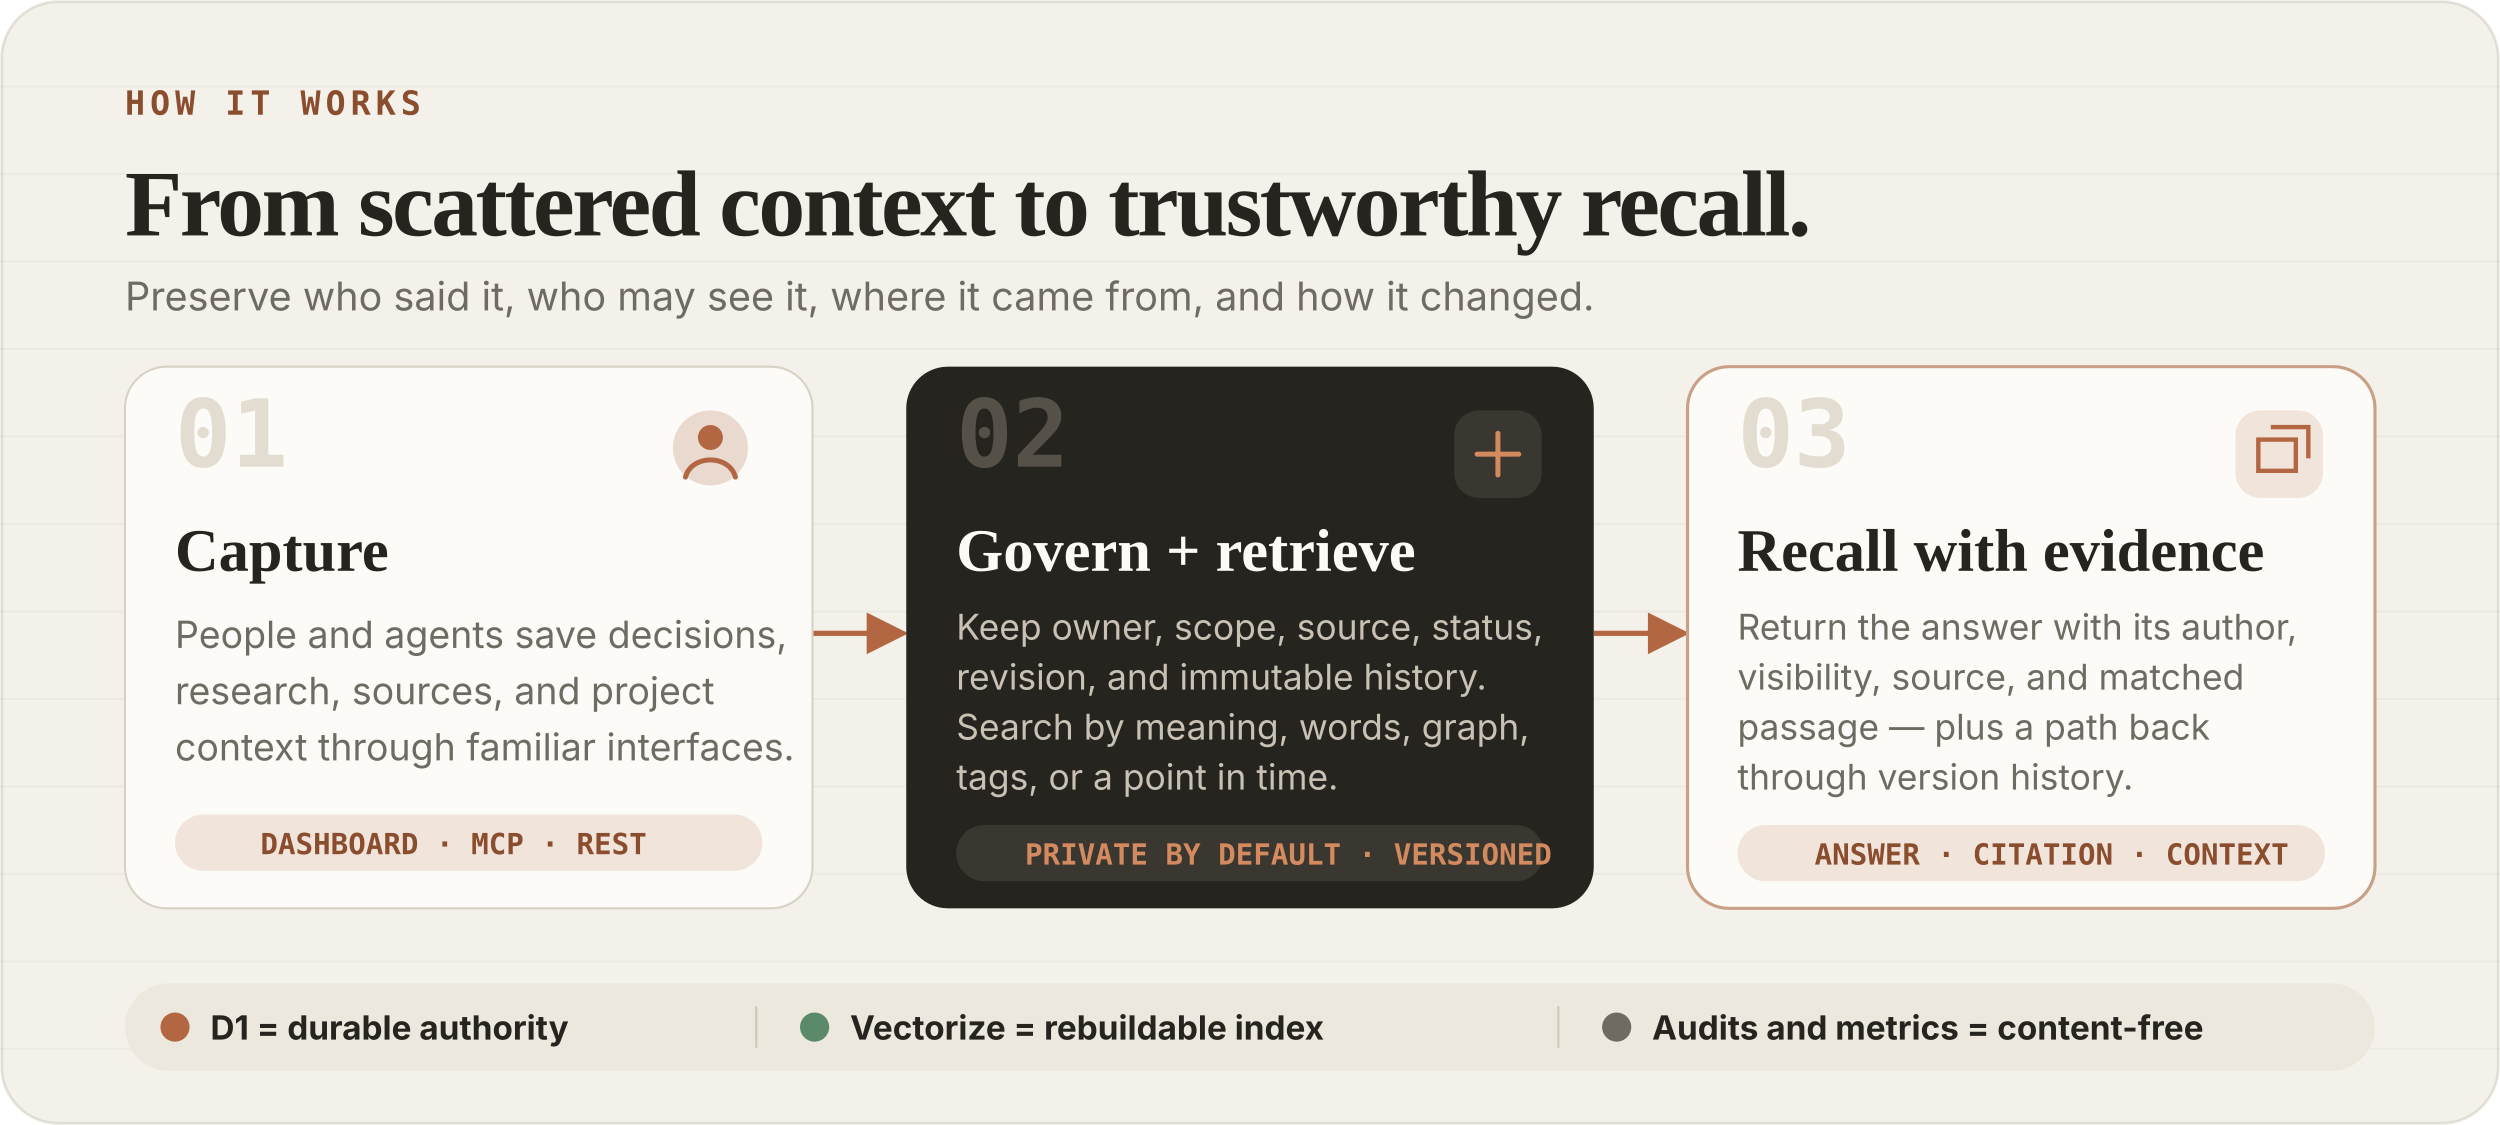
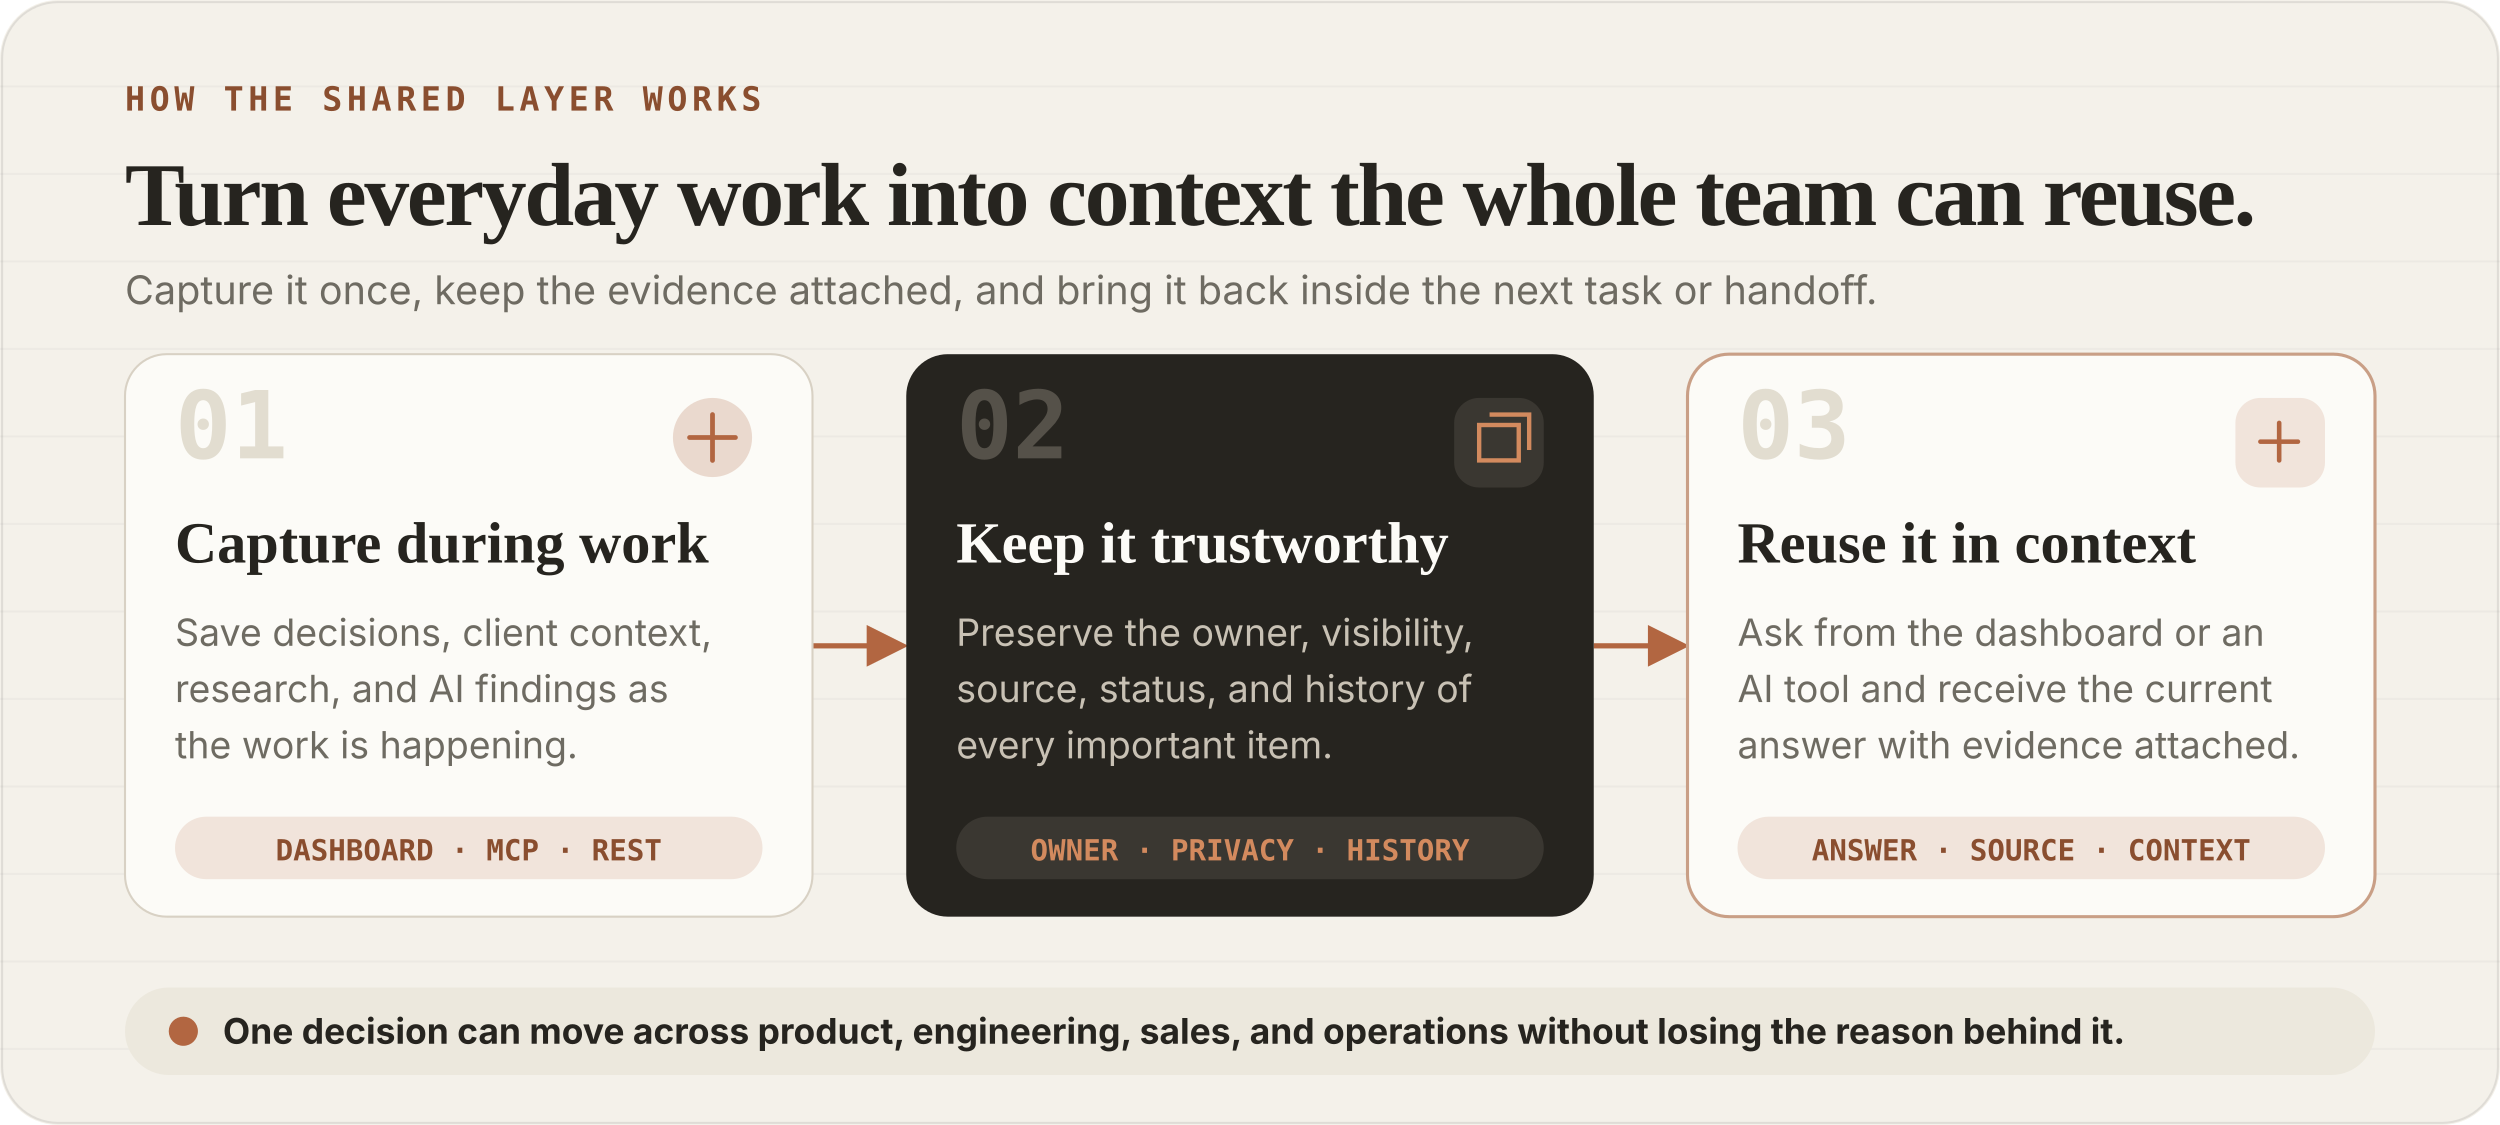
<svg xmlns="http://www.w3.org/2000/svg" width="1200" height="540" viewBox="0 0 1200 540" role="img" aria-labelledby="title desc">
  <defs>
    <pattern id="lines" width="1200" height="42" patternUnits="userSpaceOnUse">
      <path d="M0 41.5H1200" stroke="#26241F" stroke-opacity=".035" />
    </pattern>
    <marker id="arrow" viewBox="0 0 10 10" refX="8" refY="5" markerWidth="8" markerHeight="8" orient="auto">
      <path d="M0 0L10 5L0 10Z" fill="#B26641" />
    </marker>
  </defs>
  <rect width="1200" height="540" rx="28" fill="#F4F1EA" />
  <rect width="1200" height="540" rx="28" fill="url(#lines)" />
  <rect x="1" y="1" width="1198" height="538" rx="27" fill="none" stroke="#26241F" stroke-opacity=".10" />
-   <g transform="translate(60 44)">
-     <text x="0" y="0" dominant-baseline="hanging" font-family="ui-monospace, SFMono-Regular, Menlo, monospace" font-size="16" font-weight="700" letter-spacing="2.4" fill="#8A4E2F">
-       HOW IT WORKS
+   <g transform="translate(60 42)">
+     <text x="0" y="0" dominant-baseline="hanging" font-family="ui-monospace, SFMono-Regular, Menlo, monospace" font-size="16" font-weight="700" letter-spacing="2.2" fill="#8A4E2F">
+       HOW THE SHARED LAYER WORKS
    </text>
-     <text x="0" y="69" font-family="Georgia, 'Times New Roman', serif" font-size="45" font-weight="600" letter-spacing="-1.2" fill="#26241F">
-       From scattered context to trustworthy recall.
+     <text x="0" y="66" font-family="Georgia, 'Times New Roman', serif" font-size="43" font-weight="600" letter-spacing="-1.1" fill="#26241F">
+       Turn everyday work into context the whole team can reuse.
    </text>
-     <text x="0" y="105" font-family="-apple-system, BlinkMacSystemFont, 'Segoe UI', sans-serif" font-size="19" fill="#6E6B62">
-       Preserve who said it, who may see it, where it came from, and how it changed.
+     <text x="0" y="104" font-family="-apple-system, BlinkMacSystemFont, 'Segoe UI', sans-serif" font-size="19" fill="#6E6B62">
+       Capture it once, keep the evidence attached, and bring it back inside the next task or handoff.
    </text>
  </g>
-   <path d="M390 304H432" stroke="#B26641" stroke-width="2.5" marker-end="url(#arrow)" />
-   <path d="M765 304H807" stroke="#B26641" stroke-width="2.5" marker-end="url(#arrow)" />
-   <g transform="translate(60 176)">
-     <rect width="330" height="260" rx="20" fill="#FCFBF7" stroke="#D8D1C4" />
-     <text x="24" y="48" font-family="ui-monospace, SFMono-Regular, Menlo, monospace" font-size="45" font-weight="700" fill="#E2DDD0">01</text>
-     <circle cx="281" cy="39" r="18" fill="#EAD9CE" />
-     <circle cx="281" cy="34" r="6" fill="#B26641" />
-     <path d="M269 53c3-11 21-11 24 0" fill="none" stroke="#B26641" stroke-width="2.4" stroke-linecap="round" />
-     <text x="24" y="98" font-family="Georgia, 'Times New Roman', serif" font-size="29" font-weight="600" fill="#26241F">Capture</text>
-     <text x="24" y="135" font-family="-apple-system, BlinkMacSystemFont, 'Segoe UI', sans-serif" font-size="18" fill="#6E6B62">People and agents save decisions,</text>
-     <text x="24" y="162" font-family="-apple-system, BlinkMacSystemFont, 'Segoe UI', sans-serif" font-size="18" fill="#6E6B62">research, sources, and project</text>
-     <text x="24" y="189" font-family="-apple-system, BlinkMacSystemFont, 'Segoe UI', sans-serif" font-size="18" fill="#6E6B62">context through familiar interfaces.</text>
-     <rect x="24" y="215" width="282" height="27" rx="13.5" fill="#F1E4DB" />
-     <text x="65" y="234" font-family="ui-monospace, SFMono-Regular, Menlo, monospace" font-size="14" font-weight="700" fill="#8A4E2F">DASHBOARD · MCP · REST</text>
+   <path d="M390 310H432" stroke="#B26641" stroke-width="2.5" marker-end="url(#arrow)" />
+   <path d="M765 310H807" stroke="#B26641" stroke-width="2.5" marker-end="url(#arrow)" />
+   <g transform="translate(60 170)">
+     <rect width="330" height="270" rx="20" fill="#FCFBF7" stroke="#D8D1C4" />
+     <text x="24" y="50" font-family="ui-monospace, SFMono-Regular, Menlo, monospace" font-size="45" font-weight="700" fill="#E2DDD0">01</text>
+     <circle cx="282" cy="40" r="19" fill="#EAD9CE" />
+     <path d="M271 40h22M282 29v22" stroke="#B26641" stroke-width="2.3" stroke-linecap="round" />
+     <text x="24" y="100" font-family="Georgia, 'Times New Roman', serif" font-size="28" font-weight="600" fill="#26241F">Capture during work</text>
+     <text x="24" y="140" font-family="-apple-system, BlinkMacSystemFont, 'Segoe UI', sans-serif" font-size="18" fill="#6E6B62">Save decisions, client context,</text>
+     <text x="24" y="167" font-family="-apple-system, BlinkMacSystemFont, 'Segoe UI', sans-serif" font-size="18" fill="#6E6B62">research, and AI findings as</text>
+     <text x="24" y="194" font-family="-apple-system, BlinkMacSystemFont, 'Segoe UI', sans-serif" font-size="18" fill="#6E6B62">the work is happening.</text>
+     <rect x="24" y="222" width="282" height="30" rx="15" fill="#F1E4DB" />
+     <text x="165" y="243" text-anchor="middle" font-family="ui-monospace, SFMono-Regular, Menlo, monospace" font-size="14" font-weight="700" fill="#8A4E2F">DASHBOARD · MCP · REST</text>
  </g>
-   <g transform="translate(435 176)">
-     <rect width="330" height="260" rx="20" fill="#26241F" />
-     <text x="24" y="48" font-family="ui-monospace, SFMono-Regular, Menlo, monospace" font-size="45" font-weight="700" fill="#555149">02</text>
-     <rect x="263" y="21" width="42" height="42" rx="12" fill="#3A3731" />
-     <path d="M274 42h20M284 32v20" stroke="#D38A5E" stroke-width="2.4" stroke-linecap="round" />
-     <text x="24" y="98" font-family="Georgia, 'Times New Roman', serif" font-size="29" font-weight="600" fill="#FCFBF7">Govern + retrieve</text>
-     <text x="24" y="131" font-family="-apple-system, BlinkMacSystemFont, 'Segoe UI', sans-serif" font-size="17" fill="#C8C1B4">Keep owner, scope, source, status,</text>
-     <text x="24" y="155" font-family="-apple-system, BlinkMacSystemFont, 'Segoe UI', sans-serif" font-size="17" fill="#C8C1B4">revision, and immutable history.</text>
-     <text x="24" y="179" font-family="-apple-system, BlinkMacSystemFont, 'Segoe UI', sans-serif" font-size="17" fill="#C8C1B4">Search by meaning, words, graph,</text>
-     <text x="24" y="203" font-family="-apple-system, BlinkMacSystemFont, 'Segoe UI', sans-serif" font-size="17" fill="#C8C1B4">tags, or a point in time.</text>
-     <rect x="24" y="220" width="282" height="27" rx="13.5" fill="#3A3731" />
-     <text x="57" y="239" font-family="ui-monospace, SFMono-Regular, Menlo, monospace" font-size="14" font-weight="700" fill="#D38A5E">PRIVATE BY DEFAULT · VERSIONED</text>
+   <g transform="translate(435 170)">
+     <rect width="330" height="270" rx="20" fill="#26241F" />
+     <text x="24" y="50" font-family="ui-monospace, SFMono-Regular, Menlo, monospace" font-size="45" font-weight="700" fill="#555149">02</text>
+     <rect x="263" y="21" width="43" height="43" rx="12" fill="#3A3731" />
+     <path d="M275 34h19v17h-19zM280 29h19v17" fill="none" stroke="#D38A5E" stroke-width="2.1" />
+     <text x="24" y="100" font-family="Georgia, 'Times New Roman', serif" font-size="28" font-weight="600" fill="#FCFBF7">Keep it trustworthy</text>
+     <text x="24" y="140" font-family="-apple-system, BlinkMacSystemFont, 'Segoe UI', sans-serif" font-size="18" fill="#C8C1B4">Preserve the owner, visibility,</text>
+     <text x="24" y="167" font-family="-apple-system, BlinkMacSystemFont, 'Segoe UI', sans-serif" font-size="18" fill="#C8C1B4">source, status, and history of</text>
+     <text x="24" y="194" font-family="-apple-system, BlinkMacSystemFont, 'Segoe UI', sans-serif" font-size="18" fill="#C8C1B4">every important item.</text>
+     <rect x="24" y="222" width="282" height="30" rx="15" fill="#3A3731" />
+     <text x="165" y="243" text-anchor="middle" font-family="ui-monospace, SFMono-Regular, Menlo, monospace" font-size="14" font-weight="700" fill="#D38A5E">OWNER · PRIVACY · HISTORY</text>
  </g>
-   <g transform="translate(810 176)">
-     <rect width="330" height="260" rx="20" fill="#FCFBF7" stroke="#C99F86" stroke-width="1.5" />
-     <text x="24" y="48" font-family="ui-monospace, SFMono-Regular, Menlo, monospace" font-size="45" font-weight="700" fill="#E2DDD0">03</text>
-     <rect x="263" y="21" width="42" height="42" rx="12" fill="#F1E4DB" />
-     <path d="M274 35h18v15h-18zM280 29h18v15" fill="none" stroke="#B26641" stroke-width="2.1" />
-     <text x="24" y="98" font-family="Georgia, 'Times New Roman', serif" font-size="29" font-weight="600" fill="#26241F">Recall with evidence</text>
-     <text x="24" y="131" font-family="-apple-system, BlinkMacSystemFont, 'Segoe UI', sans-serif" font-size="17" fill="#6E6B62">Return the answer with its author,</text>
-     <text x="24" y="155" font-family="-apple-system, BlinkMacSystemFont, 'Segoe UI', sans-serif" font-size="17" fill="#6E6B62">visibility, source, and matched</text>
-     <text x="24" y="179" font-family="-apple-system, BlinkMacSystemFont, 'Segoe UI', sans-serif" font-size="17" fill="#6E6B62">passage — plus a path back</text>
-     <text x="24" y="203" font-family="-apple-system, BlinkMacSystemFont, 'Segoe UI', sans-serif" font-size="17" fill="#6E6B62">through version history.</text>
-     <rect x="24" y="220" width="282" height="27" rx="13.5" fill="#F1E4DB" />
-     <text x="61" y="239" font-family="ui-monospace, SFMono-Regular, Menlo, monospace" font-size="14" font-weight="700" fill="#8A4E2F">ANSWER · CITATION · CONTEXT</text>
+   <g transform="translate(810 170)">
+     <rect width="330" height="270" rx="20" fill="#FCFBF7" stroke="#C99F86" stroke-width="1.5" />
+     <text x="24" y="50" font-family="ui-monospace, SFMono-Regular, Menlo, monospace" font-size="45" font-weight="700" fill="#E2DDD0">03</text>
+     <rect x="263" y="21" width="43" height="43" rx="12" fill="#F1E4DB" />
+     <path d="M275 42h18M284 33v18" stroke="#B26641" stroke-width="2.2" stroke-linecap="round" />
+     <text x="24" y="100" font-family="Georgia, 'Times New Roman', serif" font-size="28" font-weight="600" fill="#26241F">Reuse it in context</text>
+     <text x="24" y="140" font-family="-apple-system, BlinkMacSystemFont, 'Segoe UI', sans-serif" font-size="18" fill="#6E6B62">Ask from the dashboard or an</text>
+     <text x="24" y="167" font-family="-apple-system, BlinkMacSystemFont, 'Segoe UI', sans-serif" font-size="18" fill="#6E6B62">AI tool and receive the current</text>
+     <text x="24" y="194" font-family="-apple-system, BlinkMacSystemFont, 'Segoe UI', sans-serif" font-size="18" fill="#6E6B62">answer with evidence attached.</text>
+     <rect x="24" y="222" width="282" height="30" rx="15" fill="#F1E4DB" />
+     <text x="165" y="243" text-anchor="middle" font-family="ui-monospace, SFMono-Regular, Menlo, monospace" font-size="14" font-weight="700" fill="#8A4E2F">ANSWER · SOURCE · CONTEXT</text>
  </g>
-   <g transform="translate(60 472)">
+   <g transform="translate(60 474)">
    <rect width="1080" height="42" rx="21" fill="#ECE8DD" />
-     <circle cx="24" cy="21" r="7" fill="#B26641" />
-     <text x="41" y="27" font-family="-apple-system, BlinkMacSystemFont, 'Segoe UI', sans-serif" font-size="16" font-weight="700" fill="#26241F">D1 = durable authority</text>
-     <path d="M303 11v20" stroke="#CFC7B9" />
-     <circle cx="331" cy="21" r="7" fill="#5B8A6B" />
-     <text x="348" y="27" font-family="-apple-system, BlinkMacSystemFont, 'Segoe UI', sans-serif" font-size="16" font-weight="700" fill="#26241F">Vectorize = rebuildable index</text>
-     <path d="M688 11v20" stroke="#CFC7B9" />
-     <circle cx="716" cy="21" r="7" fill="#6E6B62" />
-     <text x="733" y="27" font-family="-apple-system, BlinkMacSystemFont, 'Segoe UI', sans-serif" font-size="16" font-weight="700" fill="#26241F">Audits and metrics = content-free</text>
+     <circle cx="28" cy="21" r="7" fill="#B26641" />
+     <text x="47" y="27" font-family="-apple-system, BlinkMacSystemFont, 'Segoe UI', sans-serif" font-size="17" font-weight="700" fill="#26241F">
+       One decision can move across product, engineering, sales, and operations without losing the reason behind it.
+     </text>
  </g>
</svg>
